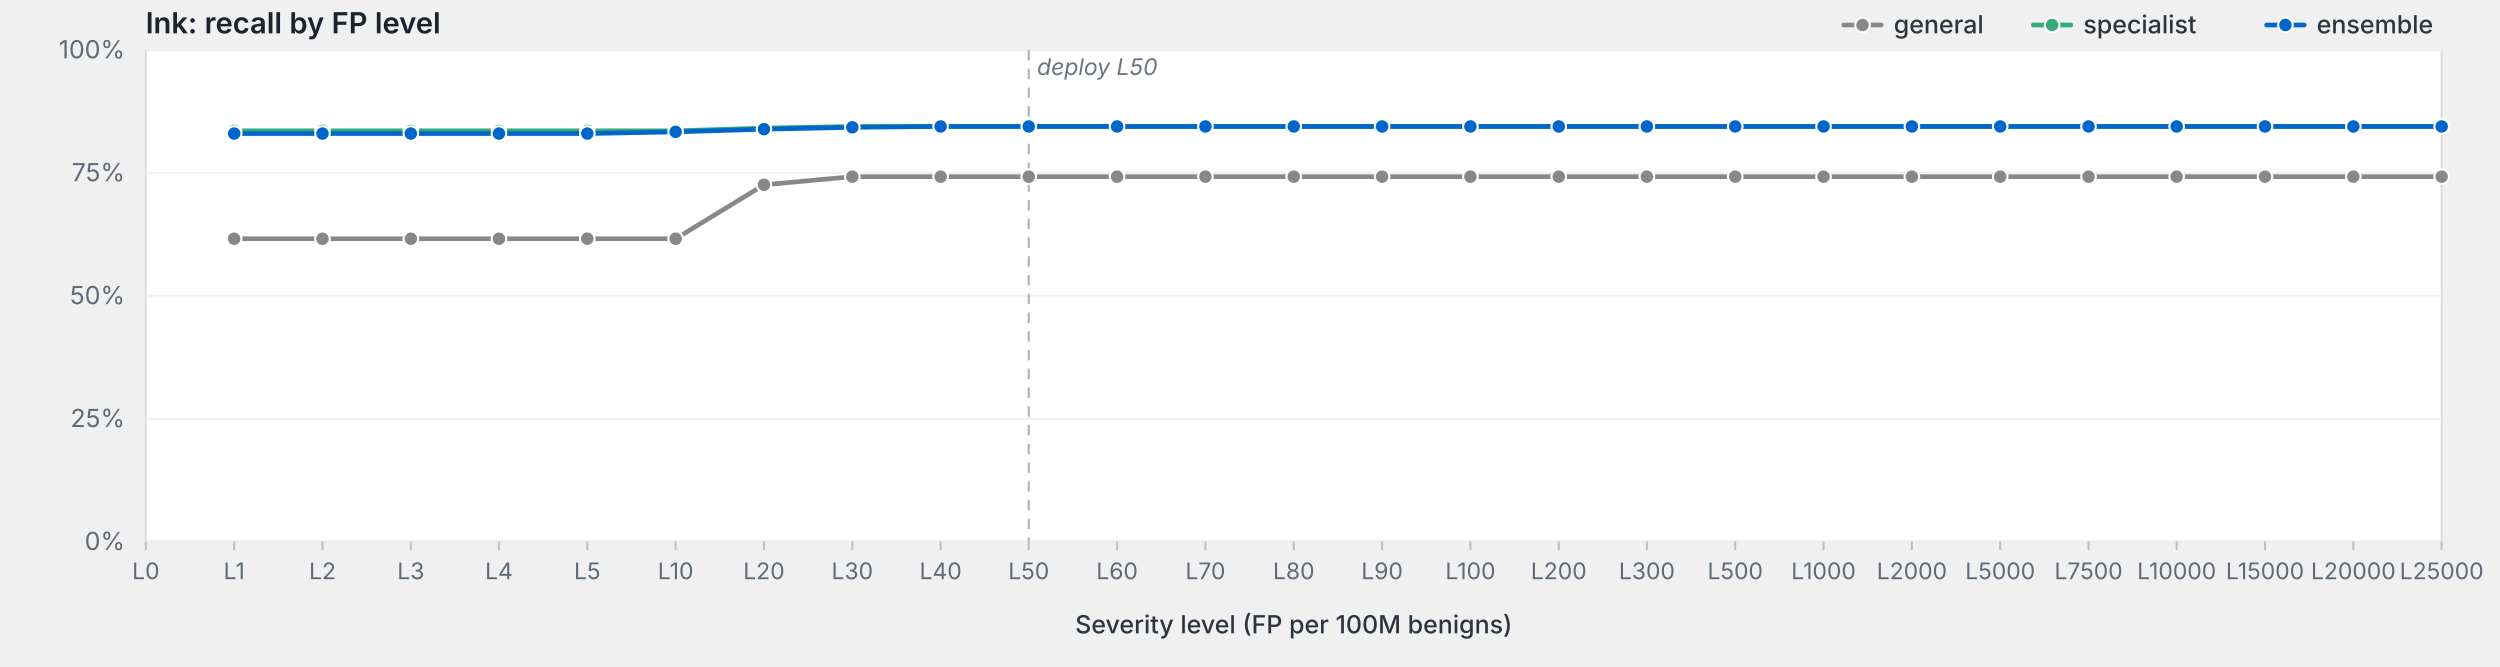
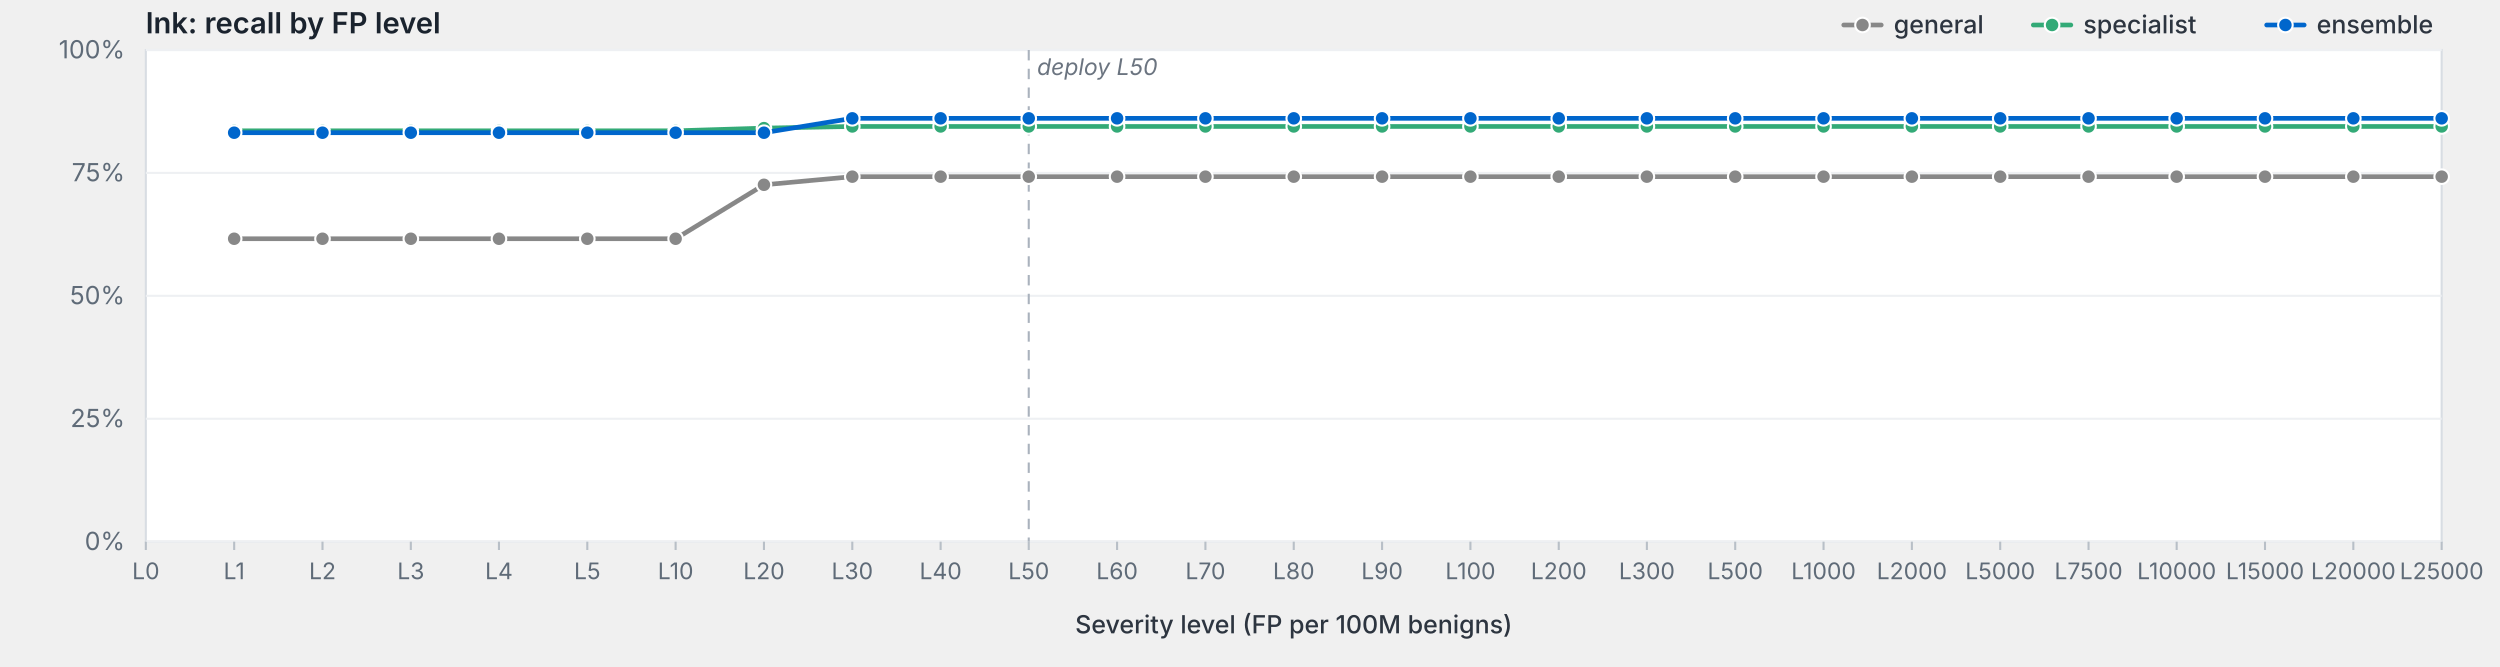
<svg xmlns="http://www.w3.org/2000/svg" viewBox="0 0 1200 320" width="1200" height="320" preserveAspectRatio="xMidYMid meet" role="img" aria-label="lnk: recall by FP level">
  <style>svg { background: #fdfdfd; }.frame { fill: #fff; stroke: #d8dde3; stroke-width: 1; }.grid { stroke: #eef0f3; stroke-width: 1; }.tick { stroke: #b8bfc7; stroke-width: 1; }.axis-label { fill: #5f6b78; font-family: -apple-system, BlinkMacSystemFont, "Segoe UI", system-ui, sans-serif; font-size: 12px; }.x-label { fill: #5f6b78; font-family: -apple-system, BlinkMacSystemFont, "Segoe UI", system-ui, sans-serif; font-size: 11px; }.axis-title { fill: #2d3540; font-family: -apple-system, BlinkMacSystemFont, "Segoe UI", system-ui, sans-serif; font-size: 12px; font-weight: 500; }.title { fill: #1a232e; font-family: -apple-system, BlinkMacSystemFont, "Segoe UI", system-ui, sans-serif; font-size: 14px; font-weight: 600; }.deploy-marker { stroke: #aab2bd; stroke-width: 1; stroke-dasharray: 5,4; }.deploy-label { fill: #6b7480; font-family: -apple-system, BlinkMacSystemFont, "Segoe UI", system-ui, sans-serif; font-size: 11px; font-style: italic; }.curve { fill: none; stroke-width: 2.25; stroke-linejoin: round; stroke-linecap: round; }.marker { stroke: #fff; stroke-width: 1; }.legend-text { fill: #2d3540; font-family: -apple-system, BlinkMacSystemFont, "Segoe UI", system-ui, sans-serif; font-size: 12px; font-weight: 500; }</style>
  <text class="title" x="70" y="16">lnk: recall by FP level</text>
  <rect class="frame" x="70" y="24" width="1102" height="236" />
  <line class="grid" x1="70" y1="260.0" x2="1172" y2="260.0" />
  <text class="axis-label" x="60" y="264.0" text-anchor="end">0%</text>
  <line class="grid" x1="70" y1="201.0" x2="1172" y2="201.0" />
  <text class="axis-label" x="60" y="205.0" text-anchor="end">25%</text>
  <line class="grid" x1="70" y1="142.0" x2="1172" y2="142.0" />
  <text class="axis-label" x="60" y="146.0" text-anchor="end">50%</text>
  <line class="grid" x1="70" y1="83.0" x2="1172" y2="83.0" />
  <text class="axis-label" x="60" y="87.0" text-anchor="end">75%</text>
  <line class="grid" x1="70" y1="24.0" x2="1172" y2="24.0" />
  <text class="axis-label" x="60" y="28.0" text-anchor="end">100%</text>
  <line class="deploy-marker" x1="493.8" y1="24" x2="493.8" y2="260" />
  <text class="deploy-label" x="497.8" y="36" text-anchor="start">deploy L50</text>
  <line class="tick" x1="70.0" y1="260" x2="70.0" y2="264" />
  <text class="x-label" x="70.0" y="278" text-anchor="middle">L0</text>
  <line class="tick" x1="112.4" y1="260" x2="112.4" y2="264" />
  <text class="x-label" x="112.4" y="278" text-anchor="middle">L1</text>
  <line class="tick" x1="154.8" y1="260" x2="154.8" y2="264" />
  <text class="x-label" x="154.8" y="278" text-anchor="middle">L2</text>
  <line class="tick" x1="197.2" y1="260" x2="197.2" y2="264" />
  <text class="x-label" x="197.2" y="278" text-anchor="middle">L3</text>
  <line class="tick" x1="239.5" y1="260" x2="239.5" y2="264" />
  <text class="x-label" x="239.5" y="278" text-anchor="middle">L4</text>
  <line class="tick" x1="281.9" y1="260" x2="281.9" y2="264" />
  <text class="x-label" x="281.9" y="278" text-anchor="middle">L5</text>
  <line class="tick" x1="324.3" y1="260" x2="324.3" y2="264" />
  <text class="x-label" x="324.3" y="278" text-anchor="middle">L10</text>
  <line class="tick" x1="366.7" y1="260" x2="366.7" y2="264" />
  <text class="x-label" x="366.7" y="278" text-anchor="middle">L20</text>
  <line class="tick" x1="409.1" y1="260" x2="409.1" y2="264" />
  <text class="x-label" x="409.1" y="278" text-anchor="middle">L30</text>
  <line class="tick" x1="451.5" y1="260" x2="451.5" y2="264" />
  <text class="x-label" x="451.5" y="278" text-anchor="middle">L40</text>
  <line class="tick" x1="493.8" y1="260" x2="493.8" y2="264" />
  <text class="x-label" x="493.8" y="278" text-anchor="middle">L50</text>
  <line class="tick" x1="536.2" y1="260" x2="536.2" y2="264" />
  <text class="x-label" x="536.2" y="278" text-anchor="middle">L60</text>
  <line class="tick" x1="578.6" y1="260" x2="578.6" y2="264" />
  <text class="x-label" x="578.6" y="278" text-anchor="middle">L70</text>
  <line class="tick" x1="621.0" y1="260" x2="621.0" y2="264" />
  <text class="x-label" x="621.0" y="278" text-anchor="middle">L80</text>
  <line class="tick" x1="663.4" y1="260" x2="663.4" y2="264" />
  <text class="x-label" x="663.4" y="278" text-anchor="middle">L90</text>
  <line class="tick" x1="705.8" y1="260" x2="705.8" y2="264" />
  <text class="x-label" x="705.8" y="278" text-anchor="middle">L100</text>
  <line class="tick" x1="748.2" y1="260" x2="748.2" y2="264" />
  <text class="x-label" x="748.2" y="278" text-anchor="middle">L200</text>
  <line class="tick" x1="790.5" y1="260" x2="790.5" y2="264" />
  <text class="x-label" x="790.5" y="278" text-anchor="middle">L300</text>
  <line class="tick" x1="832.9" y1="260" x2="832.9" y2="264" />
  <text class="x-label" x="832.9" y="278" text-anchor="middle">L500</text>
  <line class="tick" x1="875.3" y1="260" x2="875.3" y2="264" />
  <text class="x-label" x="875.3" y="278" text-anchor="middle">L1000</text>
  <line class="tick" x1="917.7" y1="260" x2="917.7" y2="264" />
  <text class="x-label" x="917.7" y="278" text-anchor="middle">L2000</text>
  <line class="tick" x1="960.1" y1="260" x2="960.1" y2="264" />
  <text class="x-label" x="960.1" y="278" text-anchor="middle">L5000</text>
  <line class="tick" x1="1002.5" y1="260" x2="1002.5" y2="264" />
  <text class="x-label" x="1002.5" y="278" text-anchor="middle">L7500</text>
  <line class="tick" x1="1044.8" y1="260" x2="1044.8" y2="264" />
  <text class="x-label" x="1044.8" y="278" text-anchor="middle">L10000</text>
  <line class="tick" x1="1087.2" y1="260" x2="1087.2" y2="264" />
  <text class="x-label" x="1087.2" y="278" text-anchor="middle">L15000</text>
  <line class="tick" x1="1129.6" y1="260" x2="1129.6" y2="264" />
  <text class="x-label" x="1129.6" y="278" text-anchor="middle">L20000</text>
  <line class="tick" x1="1172.0" y1="260" x2="1172.0" y2="264" />
  <text class="x-label" x="1172.0" y="278" text-anchor="middle">L25000</text>
  <text class="axis-title" x="621.0" y="304" text-anchor="middle">Severity level (FP per 100M benigns)</text>
  <path class="curve" d="M112.4,114.6 L154.8,114.6 L197.2,114.6 L239.5,114.6 L281.9,114.6 L324.3,114.6 L366.7,88.7 L409.1,84.8 L451.5,84.8 L493.8,84.8 L536.2,84.8 L578.6,84.8 L621.0,84.8 L663.4,84.8 L705.8,84.8 L748.2,84.8 L790.5,84.8 L832.9,84.8 L875.3,84.8 L917.7,84.8 L960.1,84.8 L1002.5,84.8 L1044.8,84.8 L1087.2,84.8 L1129.6,84.8 L1172.0,84.8" stroke="#888" />
  <circle class="marker" cx="112.4" cy="114.6" r="3.5" fill="#888" />
  <circle class="marker" cx="154.8" cy="114.6" r="3.5" fill="#888" />
  <circle class="marker" cx="197.2" cy="114.6" r="3.5" fill="#888" />
  <circle class="marker" cx="239.5" cy="114.6" r="3.5" fill="#888" />
  <circle class="marker" cx="281.9" cy="114.6" r="3.5" fill="#888" />
  <circle class="marker" cx="324.3" cy="114.6" r="3.5" fill="#888" />
  <circle class="marker" cx="366.7" cy="88.7" r="3.5" fill="#888" />
  <circle class="marker" cx="409.1" cy="84.8" r="3.5" fill="#888" />
  <circle class="marker" cx="451.5" cy="84.8" r="3.5" fill="#888" />
  <circle class="marker" cx="493.8" cy="84.8" r="3.5" fill="#888" />
  <circle class="marker" cx="536.2" cy="84.8" r="3.5" fill="#888" />
  <circle class="marker" cx="578.6" cy="84.8" r="3.5" fill="#888" />
  <circle class="marker" cx="621.0" cy="84.8" r="3.5" fill="#888" />
  <circle class="marker" cx="663.4" cy="84.8" r="3.5" fill="#888" />
  <circle class="marker" cx="705.8" cy="84.8" r="3.5" fill="#888" />
  <circle class="marker" cx="748.2" cy="84.8" r="3.5" fill="#888" />
  <circle class="marker" cx="790.5" cy="84.8" r="3.5" fill="#888" />
  <circle class="marker" cx="832.9" cy="84.8" r="3.5" fill="#888" />
  <circle class="marker" cx="875.3" cy="84.8" r="3.5" fill="#888" />
  <circle class="marker" cx="917.7" cy="84.8" r="3.5" fill="#888" />
  <circle class="marker" cx="960.1" cy="84.8" r="3.5" fill="#888" />
  <circle class="marker" cx="1002.5" cy="84.8" r="3.5" fill="#888" />
  <circle class="marker" cx="1044.8" cy="84.8" r="3.5" fill="#888" />
  <circle class="marker" cx="1087.2" cy="84.8" r="3.5" fill="#888" />
  <circle class="marker" cx="1129.6" cy="84.8" r="3.5" fill="#888" />
  <circle class="marker" cx="1172.0" cy="84.8" r="3.5" fill="#888" />
  <path class="curve" d="M112.4,62.8 L154.8,62.8 L197.2,62.8 L239.5,62.8 L281.9,62.8 L324.3,62.8 L366.7,61.5 L409.1,60.7 L451.5,60.7 L493.8,60.7 L536.2,60.7 L578.6,60.7 L621.0,60.7 L663.4,60.7 L705.8,60.7 L748.2,60.7 L790.5,60.7 L832.9,60.7 L875.3,60.7 L917.7,60.7 L960.1,60.7 L1002.5,60.7 L1044.8,60.7 L1087.2,60.7 L1129.6,60.7 L1172.0,60.7" stroke="#3a7" />
  <circle class="marker" cx="112.4" cy="62.8" r="3.5" fill="#3a7" />
  <circle class="marker" cx="154.8" cy="62.8" r="3.5" fill="#3a7" />
  <circle class="marker" cx="197.2" cy="62.8" r="3.5" fill="#3a7" />
  <circle class="marker" cx="239.5" cy="62.8" r="3.5" fill="#3a7" />
  <circle class="marker" cx="281.9" cy="62.8" r="3.5" fill="#3a7" />
  <circle class="marker" cx="324.3" cy="62.8" r="3.5" fill="#3a7" />
  <circle class="marker" cx="366.7" cy="61.5" r="3.5" fill="#3a7" />
  <circle class="marker" cx="409.1" cy="60.7" r="3.5" fill="#3a7" />
  <circle class="marker" cx="451.5" cy="60.7" r="3.5" fill="#3a7" />
  <circle class="marker" cx="493.8" cy="60.7" r="3.5" fill="#3a7" />
  <circle class="marker" cx="536.2" cy="60.7" r="3.5" fill="#3a7" />
  <circle class="marker" cx="578.6" cy="60.7" r="3.5" fill="#3a7" />
  <circle class="marker" cx="621.0" cy="60.7" r="3.5" fill="#3a7" />
  <circle class="marker" cx="663.4" cy="60.7" r="3.5" fill="#3a7" />
  <circle class="marker" cx="705.8" cy="60.7" r="3.5" fill="#3a7" />
  <circle class="marker" cx="748.2" cy="60.7" r="3.5" fill="#3a7" />
  <circle class="marker" cx="790.5" cy="60.7" r="3.5" fill="#3a7" />
  <circle class="marker" cx="832.9" cy="60.7" r="3.5" fill="#3a7" />
  <circle class="marker" cx="875.3" cy="60.7" r="3.5" fill="#3a7" />
  <circle class="marker" cx="917.7" cy="60.7" r="3.5" fill="#3a7" />
  <circle class="marker" cx="960.1" cy="60.7" r="3.5" fill="#3a7" />
  <circle class="marker" cx="1002.5" cy="60.7" r="3.5" fill="#3a7" />
  <circle class="marker" cx="1044.8" cy="60.7" r="3.5" fill="#3a7" />
  <circle class="marker" cx="1087.2" cy="60.7" r="3.5" fill="#3a7" />
  <circle class="marker" cx="1129.6" cy="60.7" r="3.5" fill="#3a7" />
  <circle class="marker" cx="1172.0" cy="60.7" r="3.5" fill="#3a7" />
-   <path class="curve" d="M112.4,64.1 L154.8,64.1 L197.2,64.1 L239.5,64.1 L281.9,64.1 L324.3,63.3 L366.7,62.0 L409.1,61.1 L451.5,60.7 L493.8,60.7 L536.2,60.7 L578.6,60.7 L621.0,60.7 L663.4,60.7 L705.8,60.7 L748.2,60.7 L790.5,60.7 L832.9,60.7 L875.3,60.7 L917.7,60.7 L960.1,60.7 L1002.5,60.7 L1044.8,60.7 L1087.2,60.7 L1129.6,60.7 L1172.0,60.7" stroke="#06c" />
-   <circle class="marker" cx="112.4" cy="64.1" r="3.5" fill="#06c" />
-   <circle class="marker" cx="154.8" cy="64.1" r="3.5" fill="#06c" />
-   <circle class="marker" cx="197.2" cy="64.1" r="3.5" fill="#06c" />
-   <circle class="marker" cx="239.5" cy="64.1" r="3.5" fill="#06c" />
-   <circle class="marker" cx="281.9" cy="64.1" r="3.5" fill="#06c" />
-   <circle class="marker" cx="324.3" cy="63.3" r="3.5" fill="#06c" />
-   <circle class="marker" cx="366.7" cy="62.0" r="3.5" fill="#06c" />
-   <circle class="marker" cx="409.1" cy="61.1" r="3.5" fill="#06c" />
-   <circle class="marker" cx="451.5" cy="60.7" r="3.5" fill="#06c" />
-   <circle class="marker" cx="493.8" cy="60.7" r="3.5" fill="#06c" />
-   <circle class="marker" cx="536.2" cy="60.7" r="3.5" fill="#06c" />
-   <circle class="marker" cx="578.6" cy="60.7" r="3.5" fill="#06c" />
-   <circle class="marker" cx="621.0" cy="60.7" r="3.5" fill="#06c" />
-   <circle class="marker" cx="663.4" cy="60.7" r="3.5" fill="#06c" />
-   <circle class="marker" cx="705.8" cy="60.7" r="3.5" fill="#06c" />
-   <circle class="marker" cx="748.2" cy="60.7" r="3.5" fill="#06c" />
-   <circle class="marker" cx="790.5" cy="60.7" r="3.5" fill="#06c" />
-   <circle class="marker" cx="832.9" cy="60.7" r="3.5" fill="#06c" />
-   <circle class="marker" cx="875.3" cy="60.7" r="3.5" fill="#06c" />
-   <circle class="marker" cx="917.7" cy="60.7" r="3.5" fill="#06c" />
-   <circle class="marker" cx="960.1" cy="60.7" r="3.5" fill="#06c" />
-   <circle class="marker" cx="1002.5" cy="60.7" r="3.5" fill="#06c" />
-   <circle class="marker" cx="1044.8" cy="60.7" r="3.5" fill="#06c" />
-   <circle class="marker" cx="1087.2" cy="60.7" r="3.5" fill="#06c" />
-   <circle class="marker" cx="1129.6" cy="60.7" r="3.5" fill="#06c" />
-   <circle class="marker" cx="1172.0" cy="60.7" r="3.5" fill="#06c" />
+   <path class="curve" d="M112.4,63.7 L154.8,63.7 L197.2,63.7 L239.5,63.7 L281.9,63.7 L324.3,63.7 L366.7,63.7 L409.1,56.8 L451.5,56.8 L493.8,56.8 L536.2,56.8 L578.6,56.8 L621.0,56.8 L663.4,56.8 L705.8,56.8 L748.2,56.8 L790.5,56.8 L832.9,56.8 L875.3,56.8 L917.7,56.8 L960.1,56.8 L1002.5,56.8 L1044.8,56.8 L1087.2,56.8 L1129.6,56.8 L1172.0,56.8" stroke="#06c" />
+   <circle class="marker" cx="112.4" cy="63.7" r="3.5" fill="#06c" />
+   <circle class="marker" cx="154.8" cy="63.7" r="3.5" fill="#06c" />
+   <circle class="marker" cx="197.2" cy="63.7" r="3.5" fill="#06c" />
+   <circle class="marker" cx="239.5" cy="63.7" r="3.5" fill="#06c" />
+   <circle class="marker" cx="281.9" cy="63.7" r="3.5" fill="#06c" />
+   <circle class="marker" cx="324.3" cy="63.7" r="3.5" fill="#06c" />
+   <circle class="marker" cx="366.7" cy="63.7" r="3.5" fill="#06c" />
+   <circle class="marker" cx="409.1" cy="56.8" r="3.5" fill="#06c" />
+   <circle class="marker" cx="451.5" cy="56.8" r="3.5" fill="#06c" />
+   <circle class="marker" cx="493.8" cy="56.8" r="3.5" fill="#06c" />
+   <circle class="marker" cx="536.2" cy="56.8" r="3.5" fill="#06c" />
+   <circle class="marker" cx="578.6" cy="56.8" r="3.5" fill="#06c" />
+   <circle class="marker" cx="621.0" cy="56.8" r="3.5" fill="#06c" />
+   <circle class="marker" cx="663.4" cy="56.8" r="3.5" fill="#06c" />
+   <circle class="marker" cx="705.8" cy="56.8" r="3.5" fill="#06c" />
+   <circle class="marker" cx="748.2" cy="56.8" r="3.5" fill="#06c" />
+   <circle class="marker" cx="790.5" cy="56.8" r="3.5" fill="#06c" />
+   <circle class="marker" cx="832.9" cy="56.8" r="3.5" fill="#06c" />
+   <circle class="marker" cx="875.3" cy="56.8" r="3.5" fill="#06c" />
+   <circle class="marker" cx="917.7" cy="56.8" r="3.5" fill="#06c" />
+   <circle class="marker" cx="960.1" cy="56.8" r="3.5" fill="#06c" />
+   <circle class="marker" cx="1002.5" cy="56.8" r="3.5" fill="#06c" />
+   <circle class="marker" cx="1044.8" cy="56.8" r="3.5" fill="#06c" />
+   <circle class="marker" cx="1087.2" cy="56.8" r="3.5" fill="#06c" />
+   <circle class="marker" cx="1129.6" cy="56.8" r="3.5" fill="#06c" />
+   <circle class="marker" cx="1172.0" cy="56.8" r="3.5" fill="#06c" />
  <line x1="1088.0" y1="12.0" x2="1106.0" y2="12.0" stroke="#06c" stroke-width="2.25" stroke-linecap="round" />
  <circle cx="1097.0" cy="12.0" r="3.5" fill="#06c" stroke="#fff" stroke-width="1" />
  <text class="legend-text" x="1112.0" y="16.0">ensemble</text>
  <line x1="976.0" y1="12.0" x2="994.0" y2="12.0" stroke="#3a7" stroke-width="2.25" stroke-linecap="round" />
  <circle cx="985.0" cy="12.0" r="3.5" fill="#3a7" stroke="#fff" stroke-width="1" />
  <text class="legend-text" x="1000.0" y="16.0">specialist</text>
  <line x1="885.0" y1="12.0" x2="903.0" y2="12.0" stroke="#888" stroke-width="2.25" stroke-linecap="round" />
  <circle cx="894.0" cy="12.0" r="3.5" fill="#888" stroke="#fff" stroke-width="1" />
  <text class="legend-text" x="909.0" y="16.0">general</text>
</svg>
